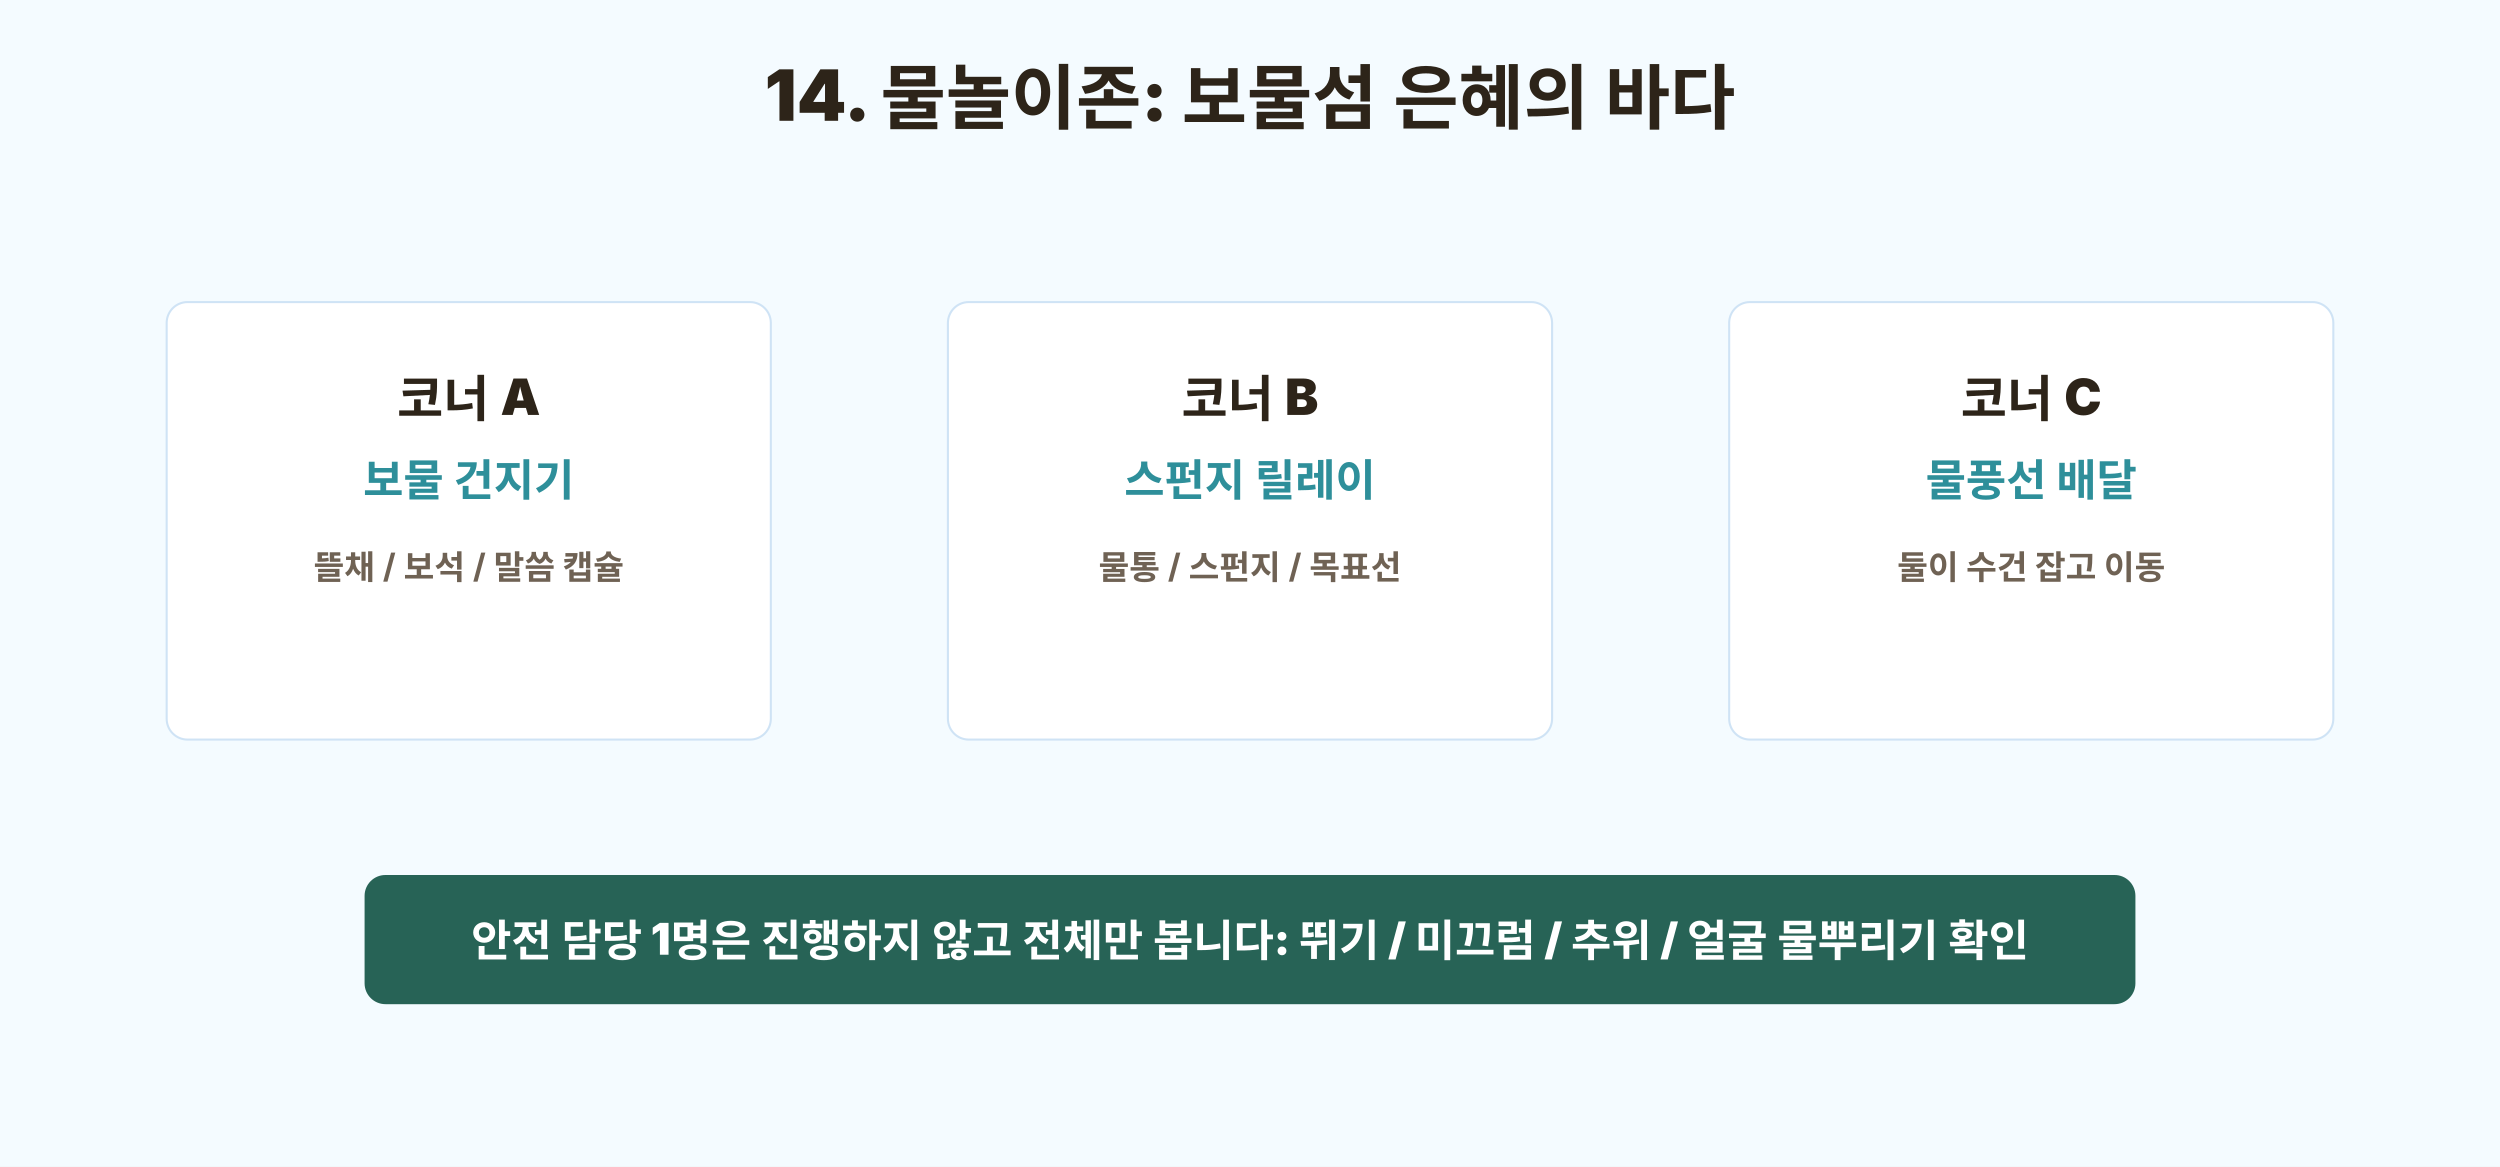
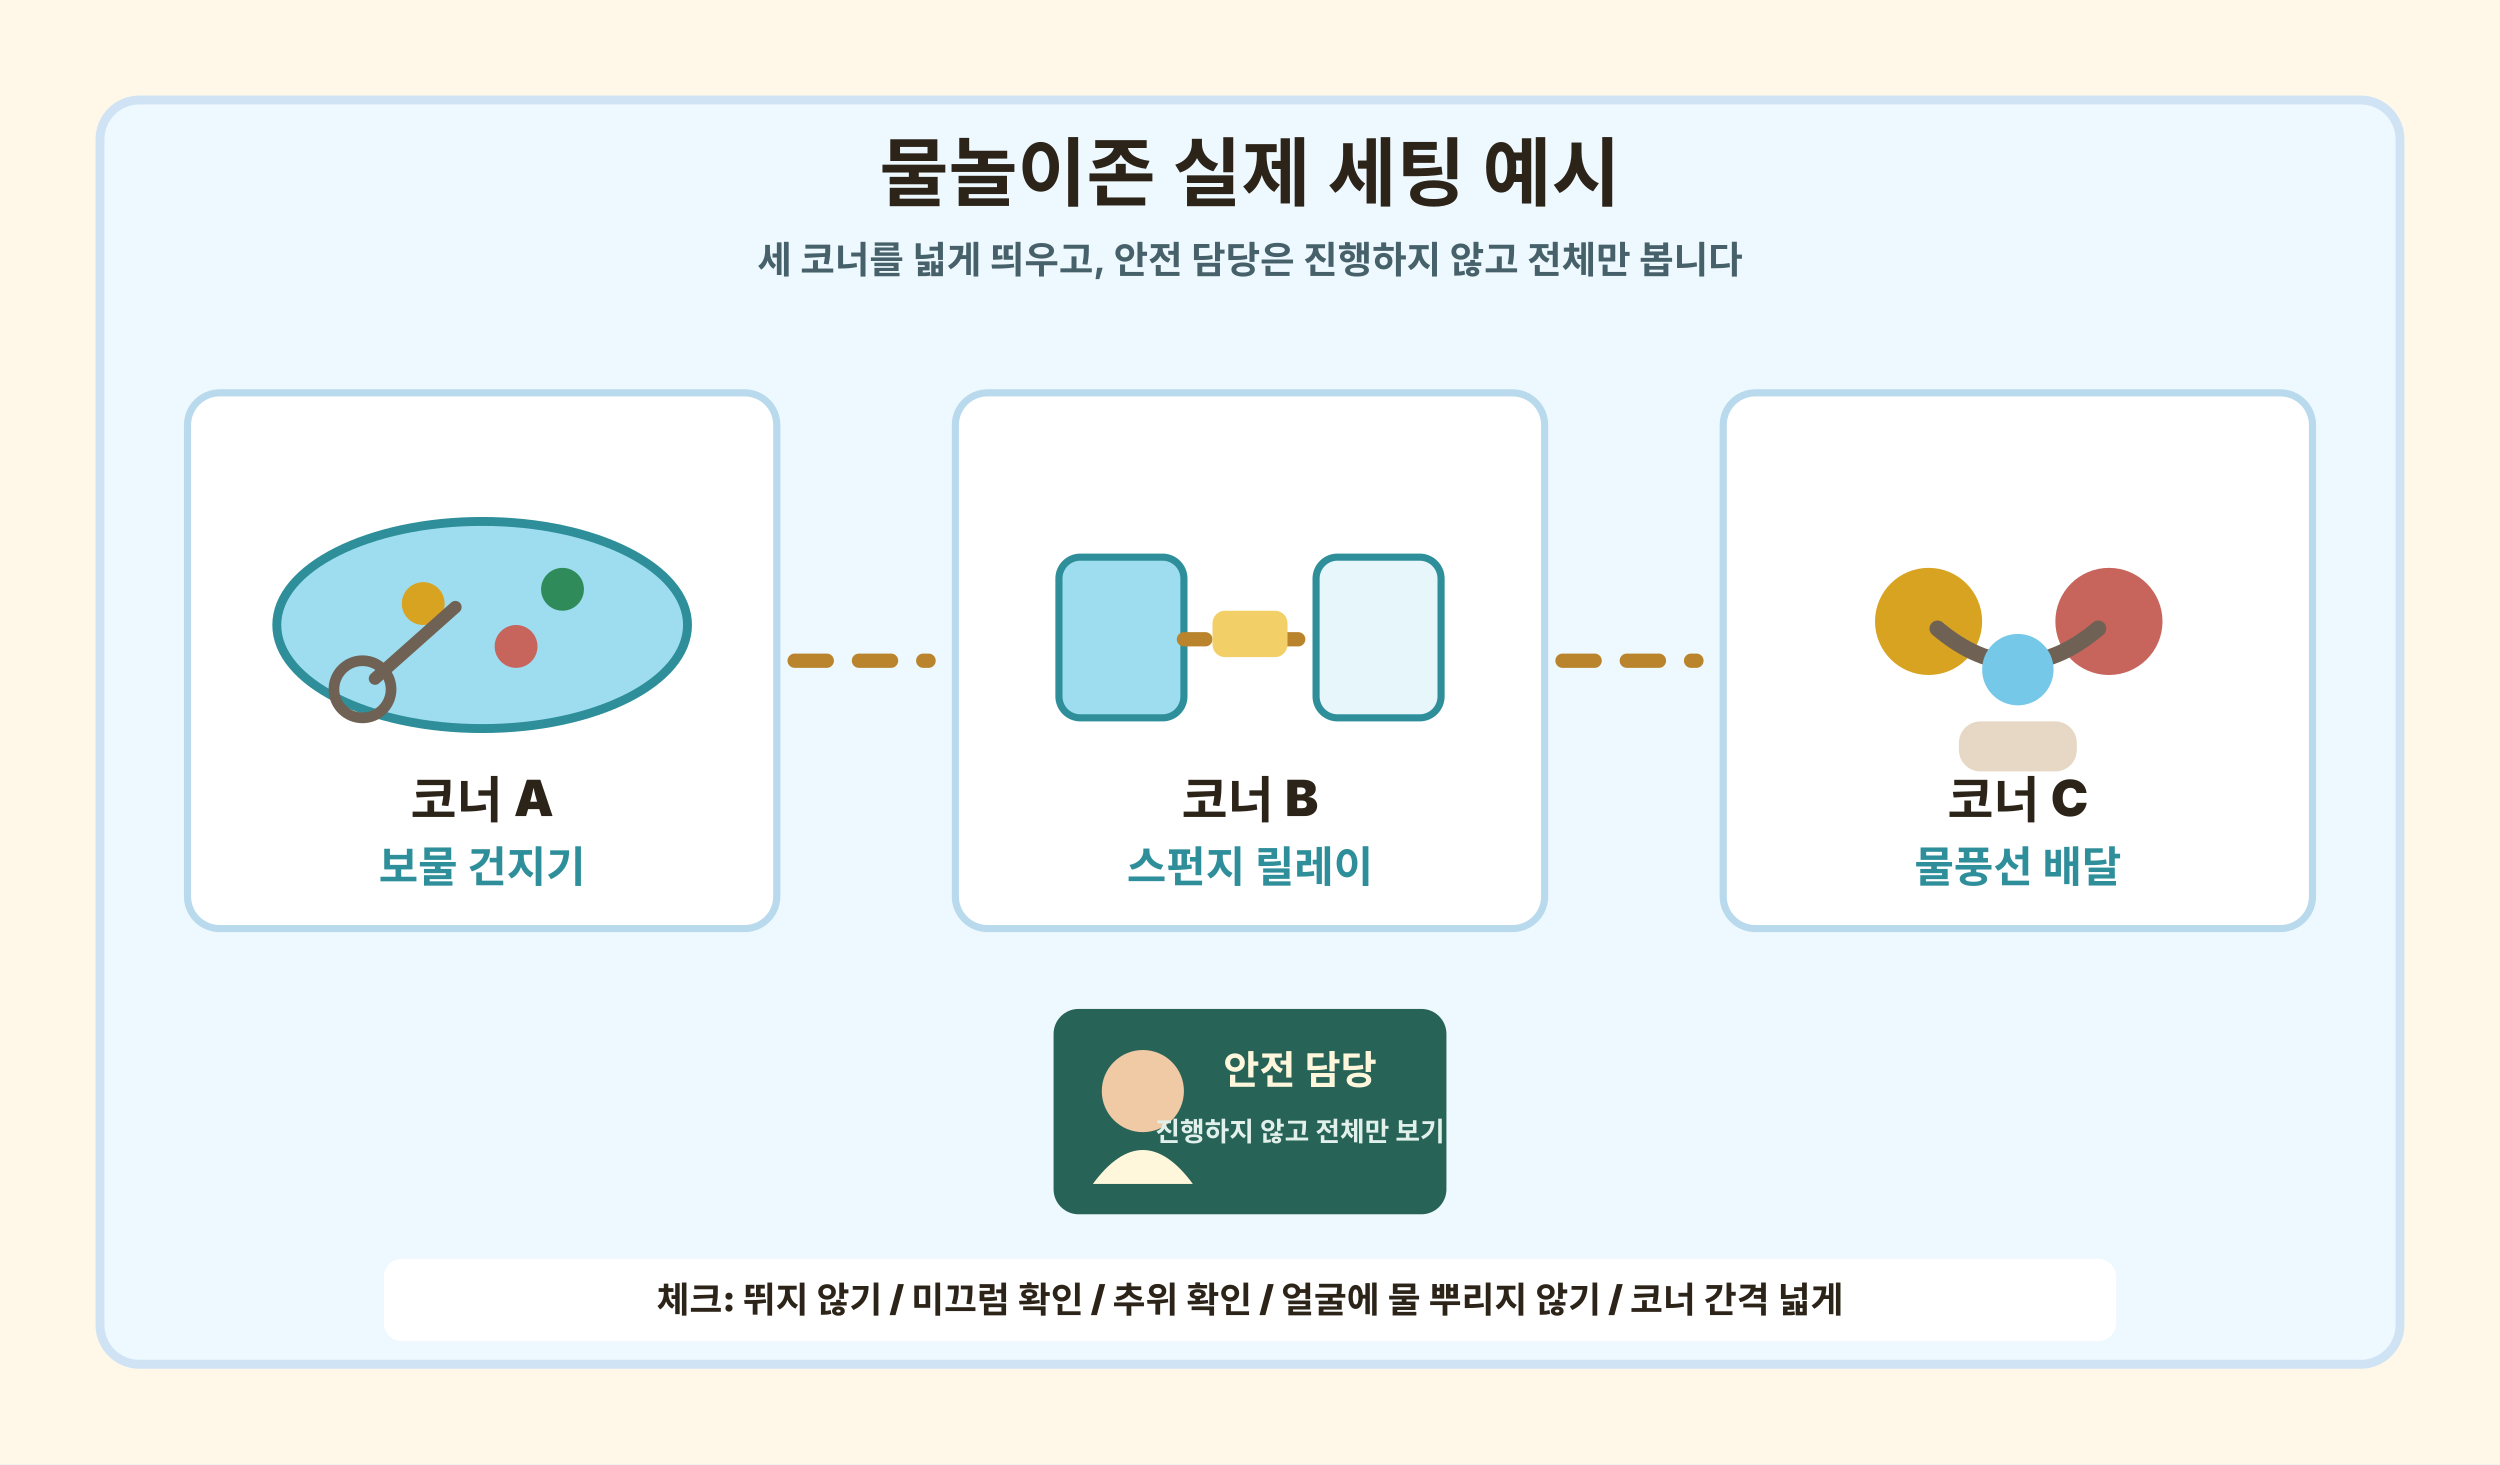
- <svg xmlns="http://www.w3.org/2000/svg" viewBox="0 0 1200 560" role="img" aria-labelledby="title desc">
-   <rect width="1200" height="560" fill="#f4fbff" />
-   <text x="600" y="58" text-anchor="middle" font-family="-apple-system,BlinkMacSystemFont,'Apple SD Gothic Neo','Noto Sans KR',sans-serif" font-size="34" font-weight="850" fill="#2d2419">14. 물놀이존: 보물섬 은혜의 바다</text>
+ <svg xmlns="http://www.w3.org/2000/svg" viewBox="0 0 1400 820" role="img" aria-labelledby="title desc">
+   <rect width="1400" height="820" fill="#fff8e9" />
+   <rect x="56" y="56" width="1288" height="708" rx="22" fill="#eef9ff" stroke="#cfe3f5" stroke-width="5" />
+   <text x="700" y="112" text-anchor="middle" font-family="-apple-system,BlinkMacSystemFont,'Apple SD Gothic Neo','Noto Sans KR',sans-serif" font-size="42" font-weight="900" fill="#2d2419">물놀이존 실제 세팅 예시</text>
+   <text x="700" y="153" text-anchor="middle" font-family="-apple-system,BlinkMacSystemFont,'Apple SD Gothic Neo','Noto Sans KR',sans-serif" font-size="21" font-weight="750" fill="#47616b">세 코너를 넓게 띄우고, 안전 담당은 진행하지 않고 전체만 봅니다</text>
  <g font-family="-apple-system,BlinkMacSystemFont,'Apple SD Gothic Neo','Noto Sans KR',sans-serif" text-anchor="middle">
-     <rect x="80" y="145" width="290" height="210" rx="10" fill="#fff" stroke="#cfe3f5" />
-     <text x="225" y="200" font-size="24" font-weight="850" fill="#2d2419">코너 A</text>
-     <text x="225" y="238" font-size="21" font-weight="850" fill="#2e8f9a">보물 건지기</text>
-     <text x="225" y="278" font-size="16" font-weight="750" fill="#6f6254">뜰채 / 보석 / 말씀 캡슐</text>
-     <rect x="455" y="145" width="290" height="210" rx="10" fill="#fff" stroke="#cfe3f5" />
-     <text x="600" y="200" font-size="24" font-weight="850" fill="#2d2419">코너 B</text>
-     <text x="600" y="238" font-size="21" font-weight="850" fill="#2e8f9a">스펀지 릴레이</text>
-     <text x="600" y="278" font-size="16" font-weight="750" fill="#6f6254">물통 / 스펀지 / 목표선</text>
-     <rect x="830" y="145" width="290" height="210" rx="10" fill="#fff" stroke="#cfe3f5" />
-     <text x="975" y="200" font-size="24" font-weight="850" fill="#2d2419">코너 C</text>
-     <text x="975" y="238" font-size="21" font-weight="850" fill="#2e8f9a">물풍선 배달</text>
-     <text x="975" y="278" font-size="16" font-weight="750" fill="#6f6254">둘이 수건 잡고 이동</text>
+     <g transform="translate(105 220)">
+       <rect width="330" height="300" rx="18" fill="#fff" stroke="#b9d9ed" stroke-width="4" />
+       <ellipse cx="165" cy="130" rx="115" ry="58" fill="#9eddf0" stroke="#2e8f9a" stroke-width="5" />
+       <circle cx="132" cy="118" r="12" fill="#d9a322" />
+       <circle cx="184" cy="142" r="12" fill="#c7645c" />
+       <circle cx="210" cy="110" r="12" fill="#2f8c5a" />
+       <path d="M105 160 L150 120" stroke="#6f6254" stroke-width="7" stroke-linecap="round" />
+       <circle cx="98" cy="166" r="16" fill="none" stroke="#6f6254" stroke-width="6" />
+       <text x="165" y="238" font-size="28" font-weight="900" fill="#2d2419">코너 A</text>
+       <text x="165" y="274" font-size="24" font-weight="900" fill="#2e8f9a">보물 건지기</text>
+     </g>
+     <g transform="translate(535 220)">
+       <rect width="330" height="300" rx="18" fill="#fff" stroke="#b9d9ed" stroke-width="4" />
+       <rect x="58" y="92" width="70" height="90" rx="12" fill="#9eddf0" stroke="#2e8f9a" stroke-width="4" />
+       <rect x="202" y="92" width="70" height="90" rx="12" fill="#e7f6fb" stroke="#2e8f9a" stroke-width="4" />
+       <path d="M128 138 H202" stroke="#b9842b" stroke-width="8" stroke-linecap="round" stroke-dasharray="12 14" />
+       <rect x="144" y="122" width="42" height="26" rx="7" fill="#f2d067" />
+       <text x="165" y="238" font-size="28" font-weight="900" fill="#2d2419">코너 B</text>
+       <text x="165" y="274" font-size="24" font-weight="900" fill="#2e8f9a">스펀지 릴레이</text>
+     </g>
+     <g transform="translate(965 220)">
+       <rect width="330" height="300" rx="18" fill="#fff" stroke="#b9d9ed" stroke-width="4" />
+       <circle cx="115" cy="128" r="30" fill="#d9a322" />
+       <circle cx="216" cy="128" r="30" fill="#c7645c" />
+       <path d="M120 132 Q165 170 210 132" fill="none" stroke="#6f6254" stroke-width="9" stroke-linecap="round" />
+       <circle cx="165" cy="155" r="20" fill="#75c8e8" />
+       <rect x="132" y="184" width="66" height="28" rx="12" fill="#e6d8c4" />
+       <text x="165" y="238" font-size="28" font-weight="900" fill="#2d2419">코너 C</text>
+       <text x="165" y="274" font-size="24" font-weight="900" fill="#2e8f9a">물풍선 배달</text>
+     </g>
  </g>
-   <rect x="175" y="420" width="850" height="62" rx="10" fill="#276356" />
-   <text x="600" y="459" text-anchor="middle" font-family="-apple-system,BlinkMacSystemFont,'Apple SD Gothic Neo','Noto Sans KR',sans-serif" font-size="21" font-weight="850" fill="#fff">안전 담당 1명은 진행하지 않고 전체만 봅니다: 뛰기 / 미끄럼 / 추위 / 얼굴 물뿌리기 확인</text>
+   <g fill="none" stroke="#b9842b" stroke-width="8" stroke-linecap="round" stroke-dasharray="18 18">
+     <path d="M445 370 H520" />
+     <path d="M875 370 H950" />
+   </g>
+   <g transform="translate(590 565)" font-family="-apple-system,BlinkMacSystemFont,'Apple SD Gothic Neo','Noto Sans KR',sans-serif">
+     <rect x="0" y="0" width="220" height="115" rx="14" fill="#276356" />
+     <circle cx="50" cy="46" r="23" fill="#f0caa5" />
+     <path d="M22 98 Q50 60 78 98 Z" fill="#fff7dc" />
+     <text x="138" y="42" text-anchor="middle" font-size="22" font-weight="900" fill="#fff7dc">안전 담당</text>
+     <text x="138" y="74" text-anchor="middle" font-size="15" font-weight="750" fill="#e1f0eb">진행하지 않고 전체만 보기</text>
+   </g>
+   <rect x="215" y="705" width="970" height="46" rx="10" fill="#fff" />
+   <text x="700" y="735" text-anchor="middle" font-family="-apple-system,BlinkMacSystemFont,'Apple SD Gothic Neo','Noto Sans KR',sans-serif" font-size="20" font-weight="900" fill="#2d2419">체크: 뛰지 않기 / 미끄럼 확인 / 추위 확인 / 얼굴에 물 뿌리지 않기 / 코너 간격 넓게</text>
</svg>
